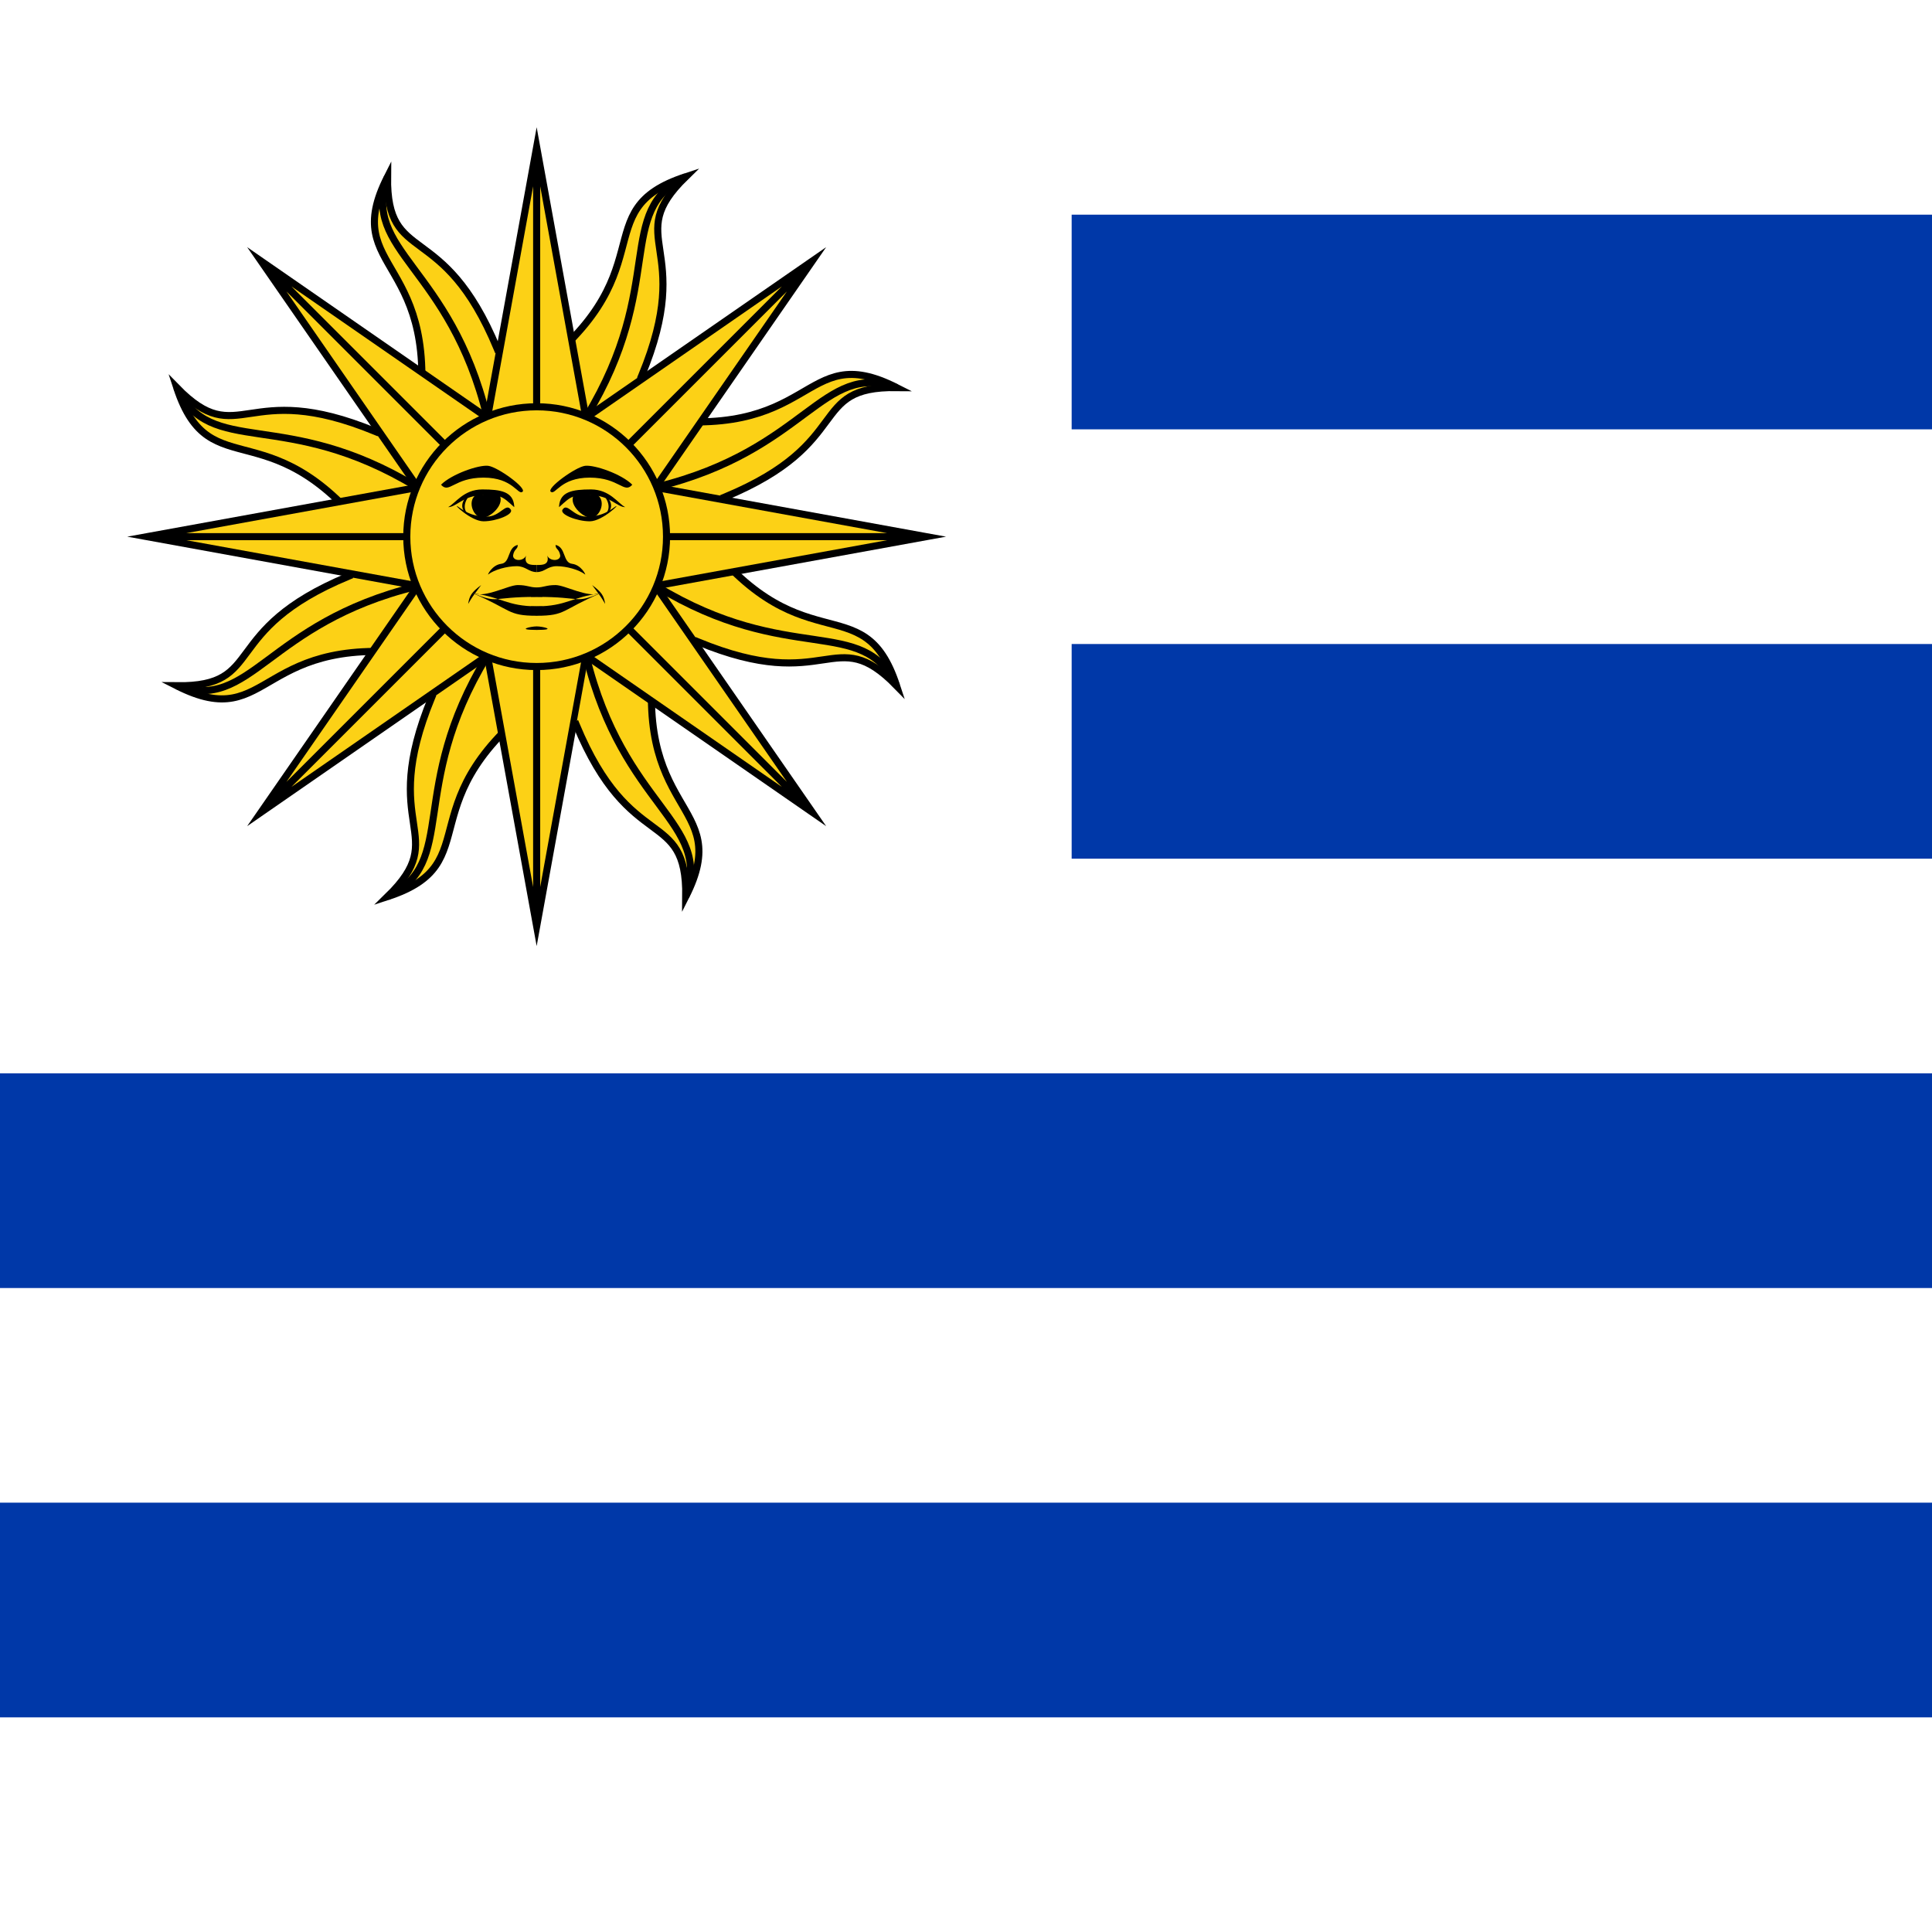
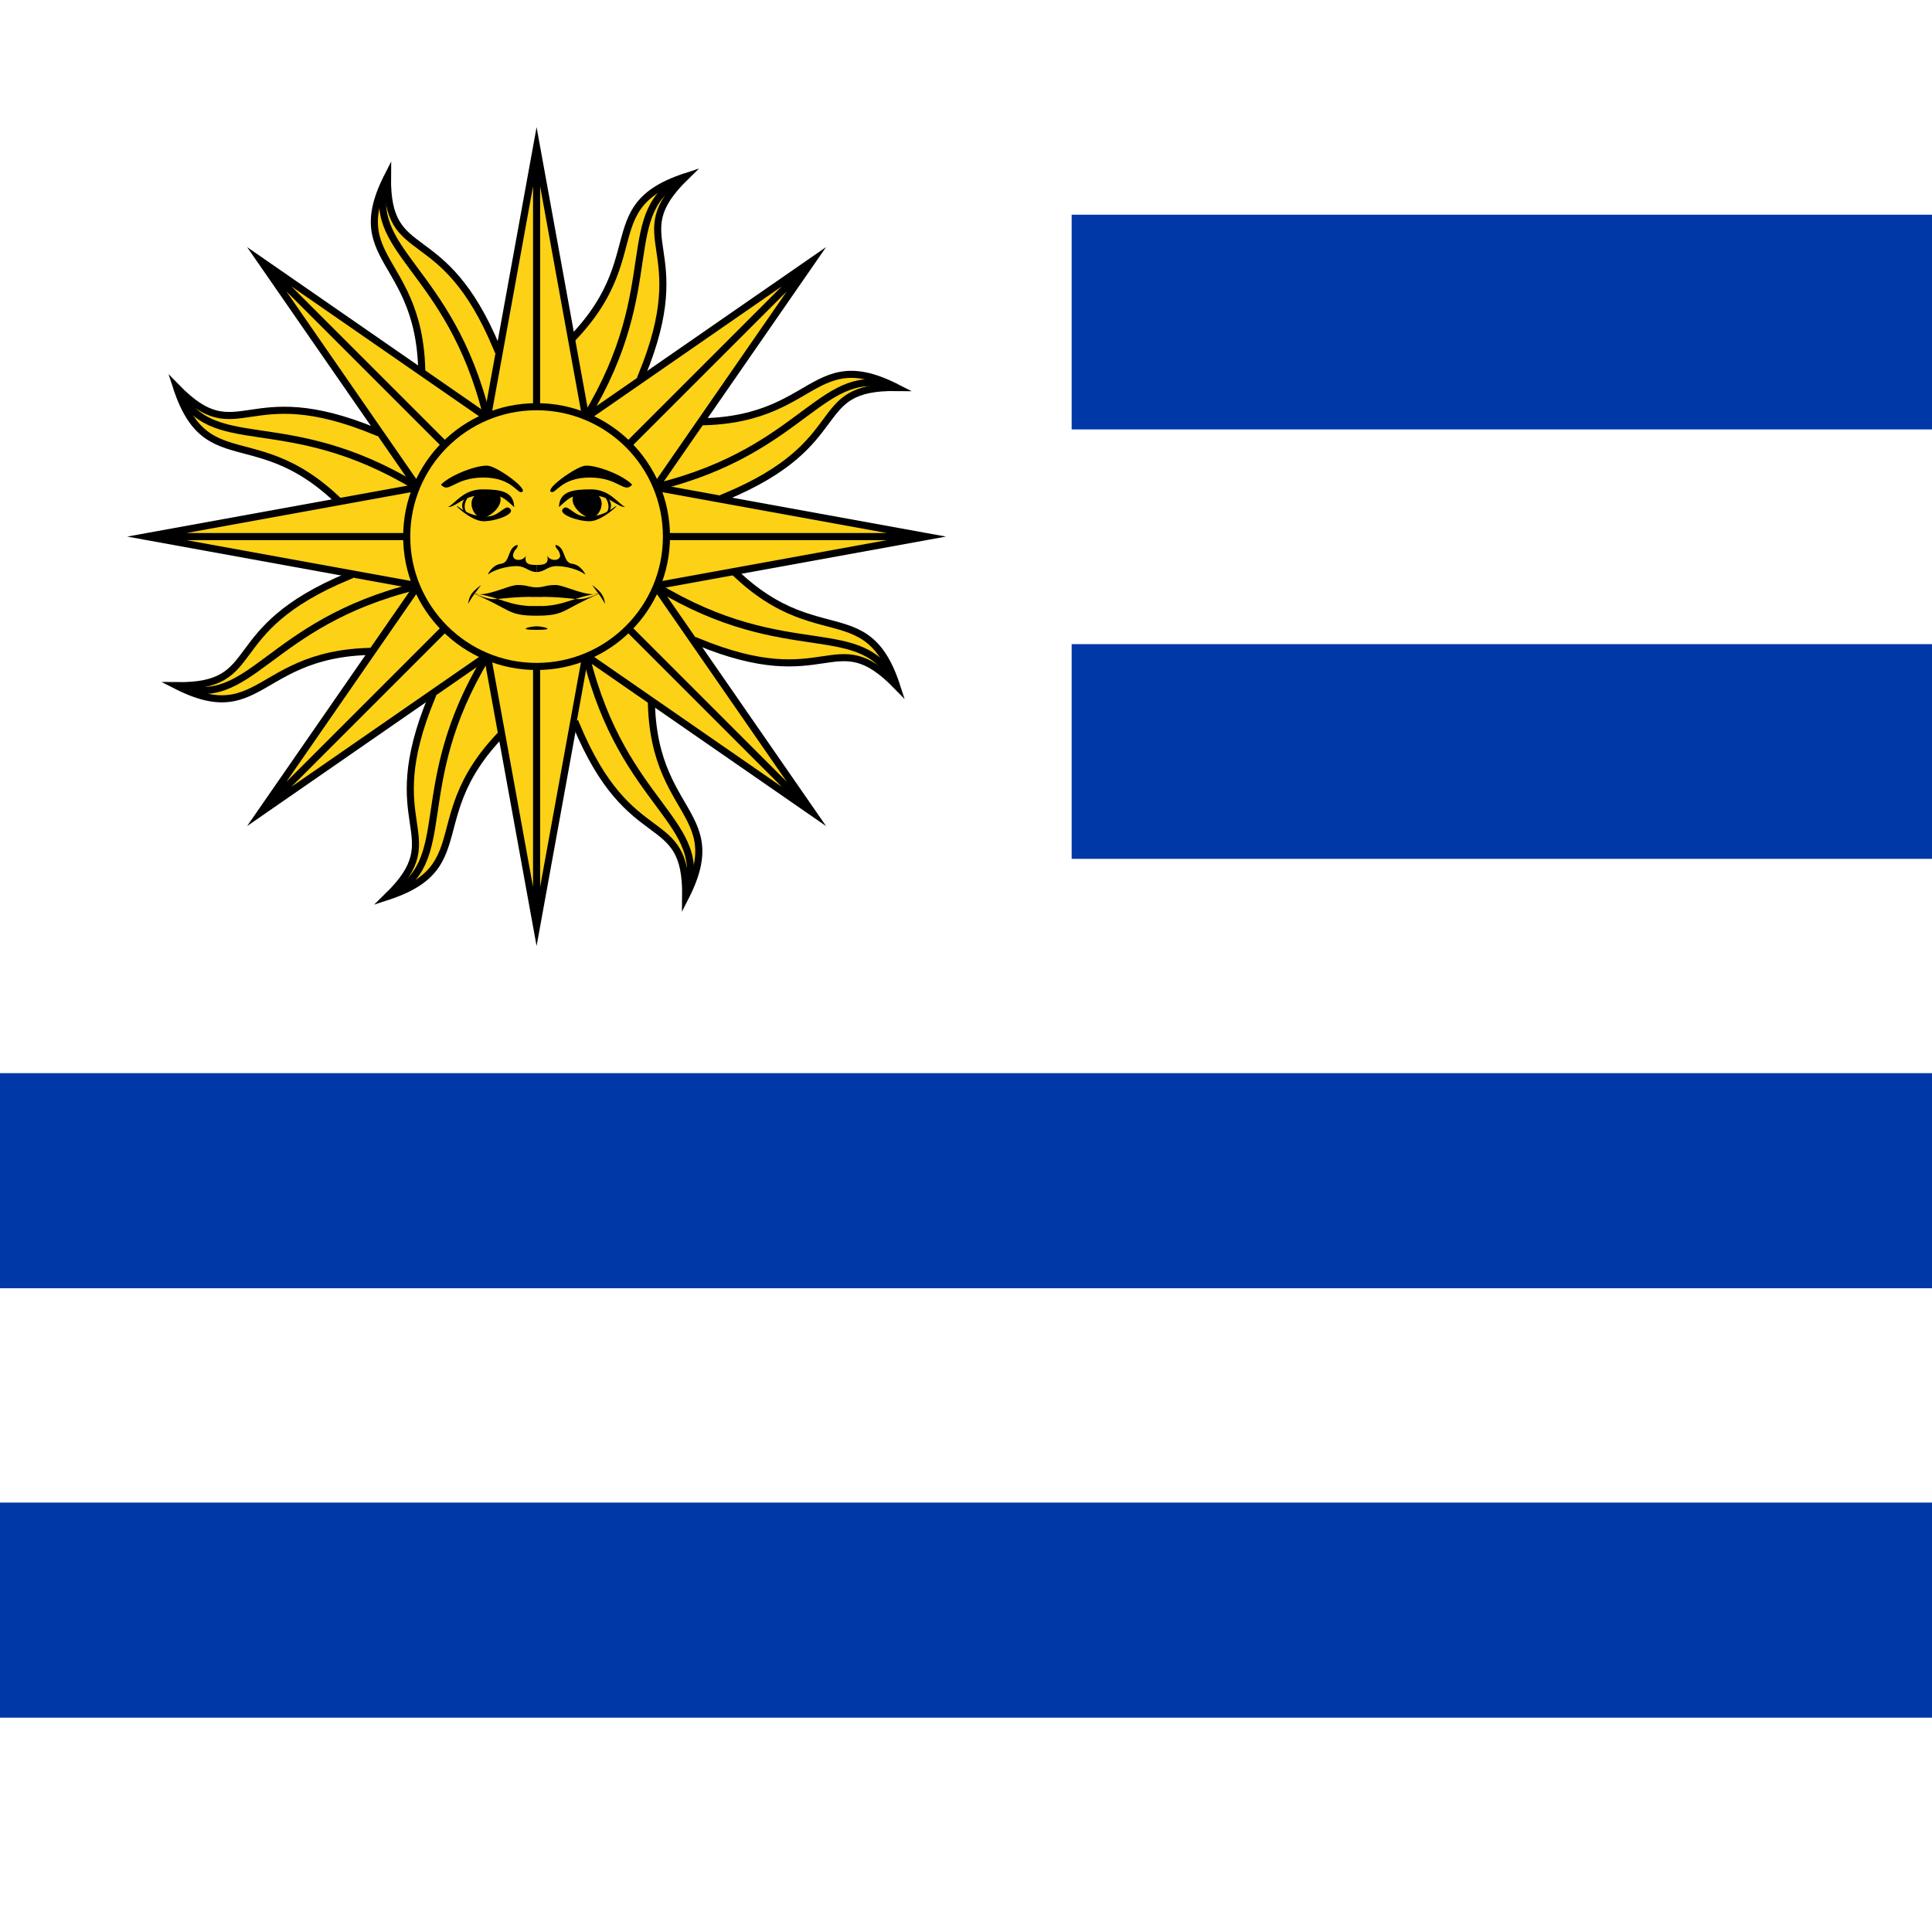
<svg xmlns="http://www.w3.org/2000/svg" xmlns:xlink="http://www.w3.org/1999/xlink" id="flag-icon-css-uy" width="512" height="512">
  <path fill="#fff" d="M0 0h512v512H0z" />
-   <path fill="#0038a8" d="M284 56.89h228v56.89H284zm0 113.78h228v56.89H284zM0 284.44h512v56.9H0zm0 113.78h512v56.9H0z" />
-   <g fill="#fcd116" stroke="#000" stroke-miterlimit="20" stroke-width=".6" transform="translate(142.22 142.22) scale(3.12889)">
+   <path fill="#0038a8" d="M284 56.9h228v56.9H284zm0 113.8h228v56.9H284zM0 284.4h512v57H0zm0 113.8h512v57H0z" />
+   <g fill="#fcd116" stroke="#000" stroke-miterlimit="20" stroke-width=".6" transform="translate(142.2 142.2) scale(3.12889)">
    <g id="c">
      <g id="b">
        <g id="a">
          <path stroke-linecap="square" d="M1.5 9L6 12c-8 13 1 15-6 21 3-7-3-5-3-17" transform="rotate(22.5)" />
          <path fill="none" d="M0 11c-2 13 4.5 17 0 22" transform="rotate(22.5)" />
          <path d="M0 0h6L0 33-6 0h6v33" />
        </g>
        <use width="100%" height="100%" transform="rotate(45)" xlink:href="#a" />
      </g>
      <use width="100%" height="100%" transform="rotate(90)" xlink:href="#b" />
    </g>
    <use width="100%" height="100%" transform="scale(-1)" xlink:href="#c" />
    <circle r="11" />
  </g>
-   <g transform="translate(142.22 142.22) scale(.31289)">
+   <g transform="translate(142.2 142.2) scale(.31289)">
    <g id="d">
      <path d="M81-44c-7 8-11-6-36-6S16-35 12-38s21-21 29-22 31 7 40 16m-29 9c7 6 1 19-6 19S26-28 32-36" />
      <path d="M19-26c1-12 11-14 27-14s23 12 29 15c-7 0-13-10-29-10s-16 0-27 10m3 2c4-6 9 6 20 6s17-3 24-8-10 12-21 12-26-6-23-10" />
      <path d="M56-17c13-7 5-17 0-19 2 2 10 12 0 19M0 43c6 0 8-2 16-2s27 11 38 7c-23 9-14 3-54 3h-5m63 6c-4-7-3-5-11-16 8 6 10 9 11 16M0 67c25 0 21-5 54-19-24 3-29 11-54 11h-5m5-29c7 0 9-5 17-5s19 3 24 7c1 1-3-8-11-9S25 9 16 7c0 4 3 3 4 9 0 5-9 5-11 0 2 8-4 8-9 8" />
    </g>
    <use width="100%" height="100%" transform="scale(-1 1)" xlink:href="#d" />
    <path d="M0 76c-5 0-18 3 0 3s5-3 0-3" />
  </g>
</svg>
